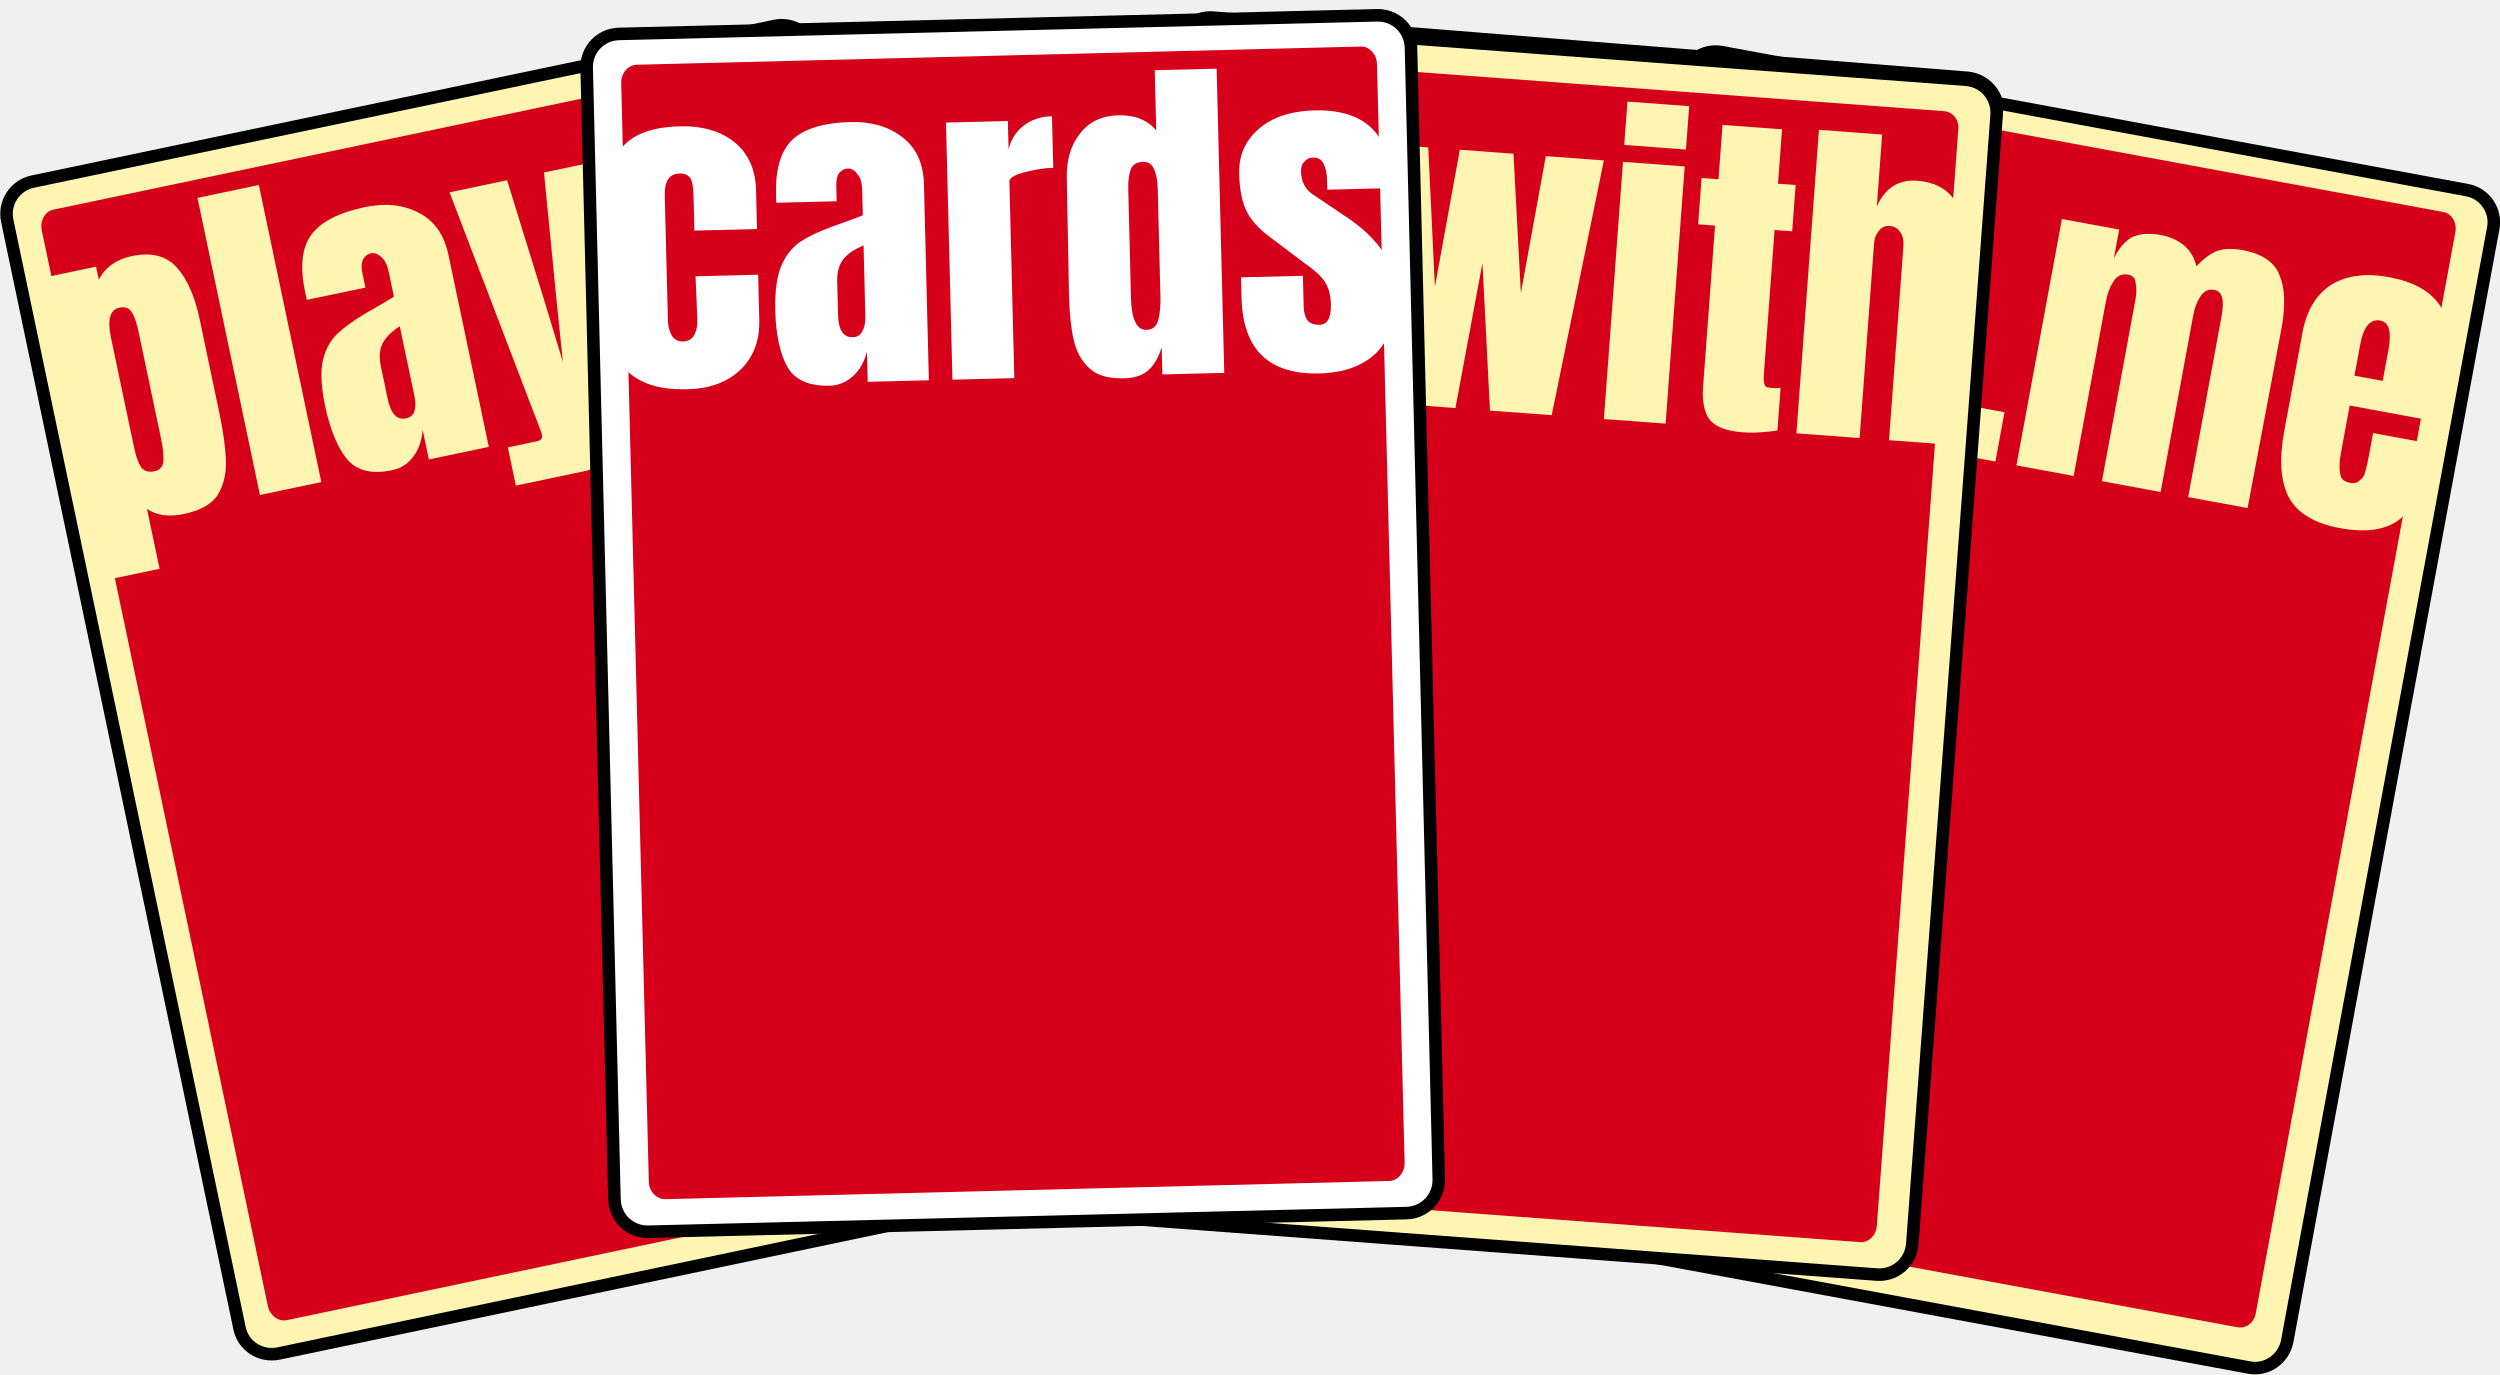
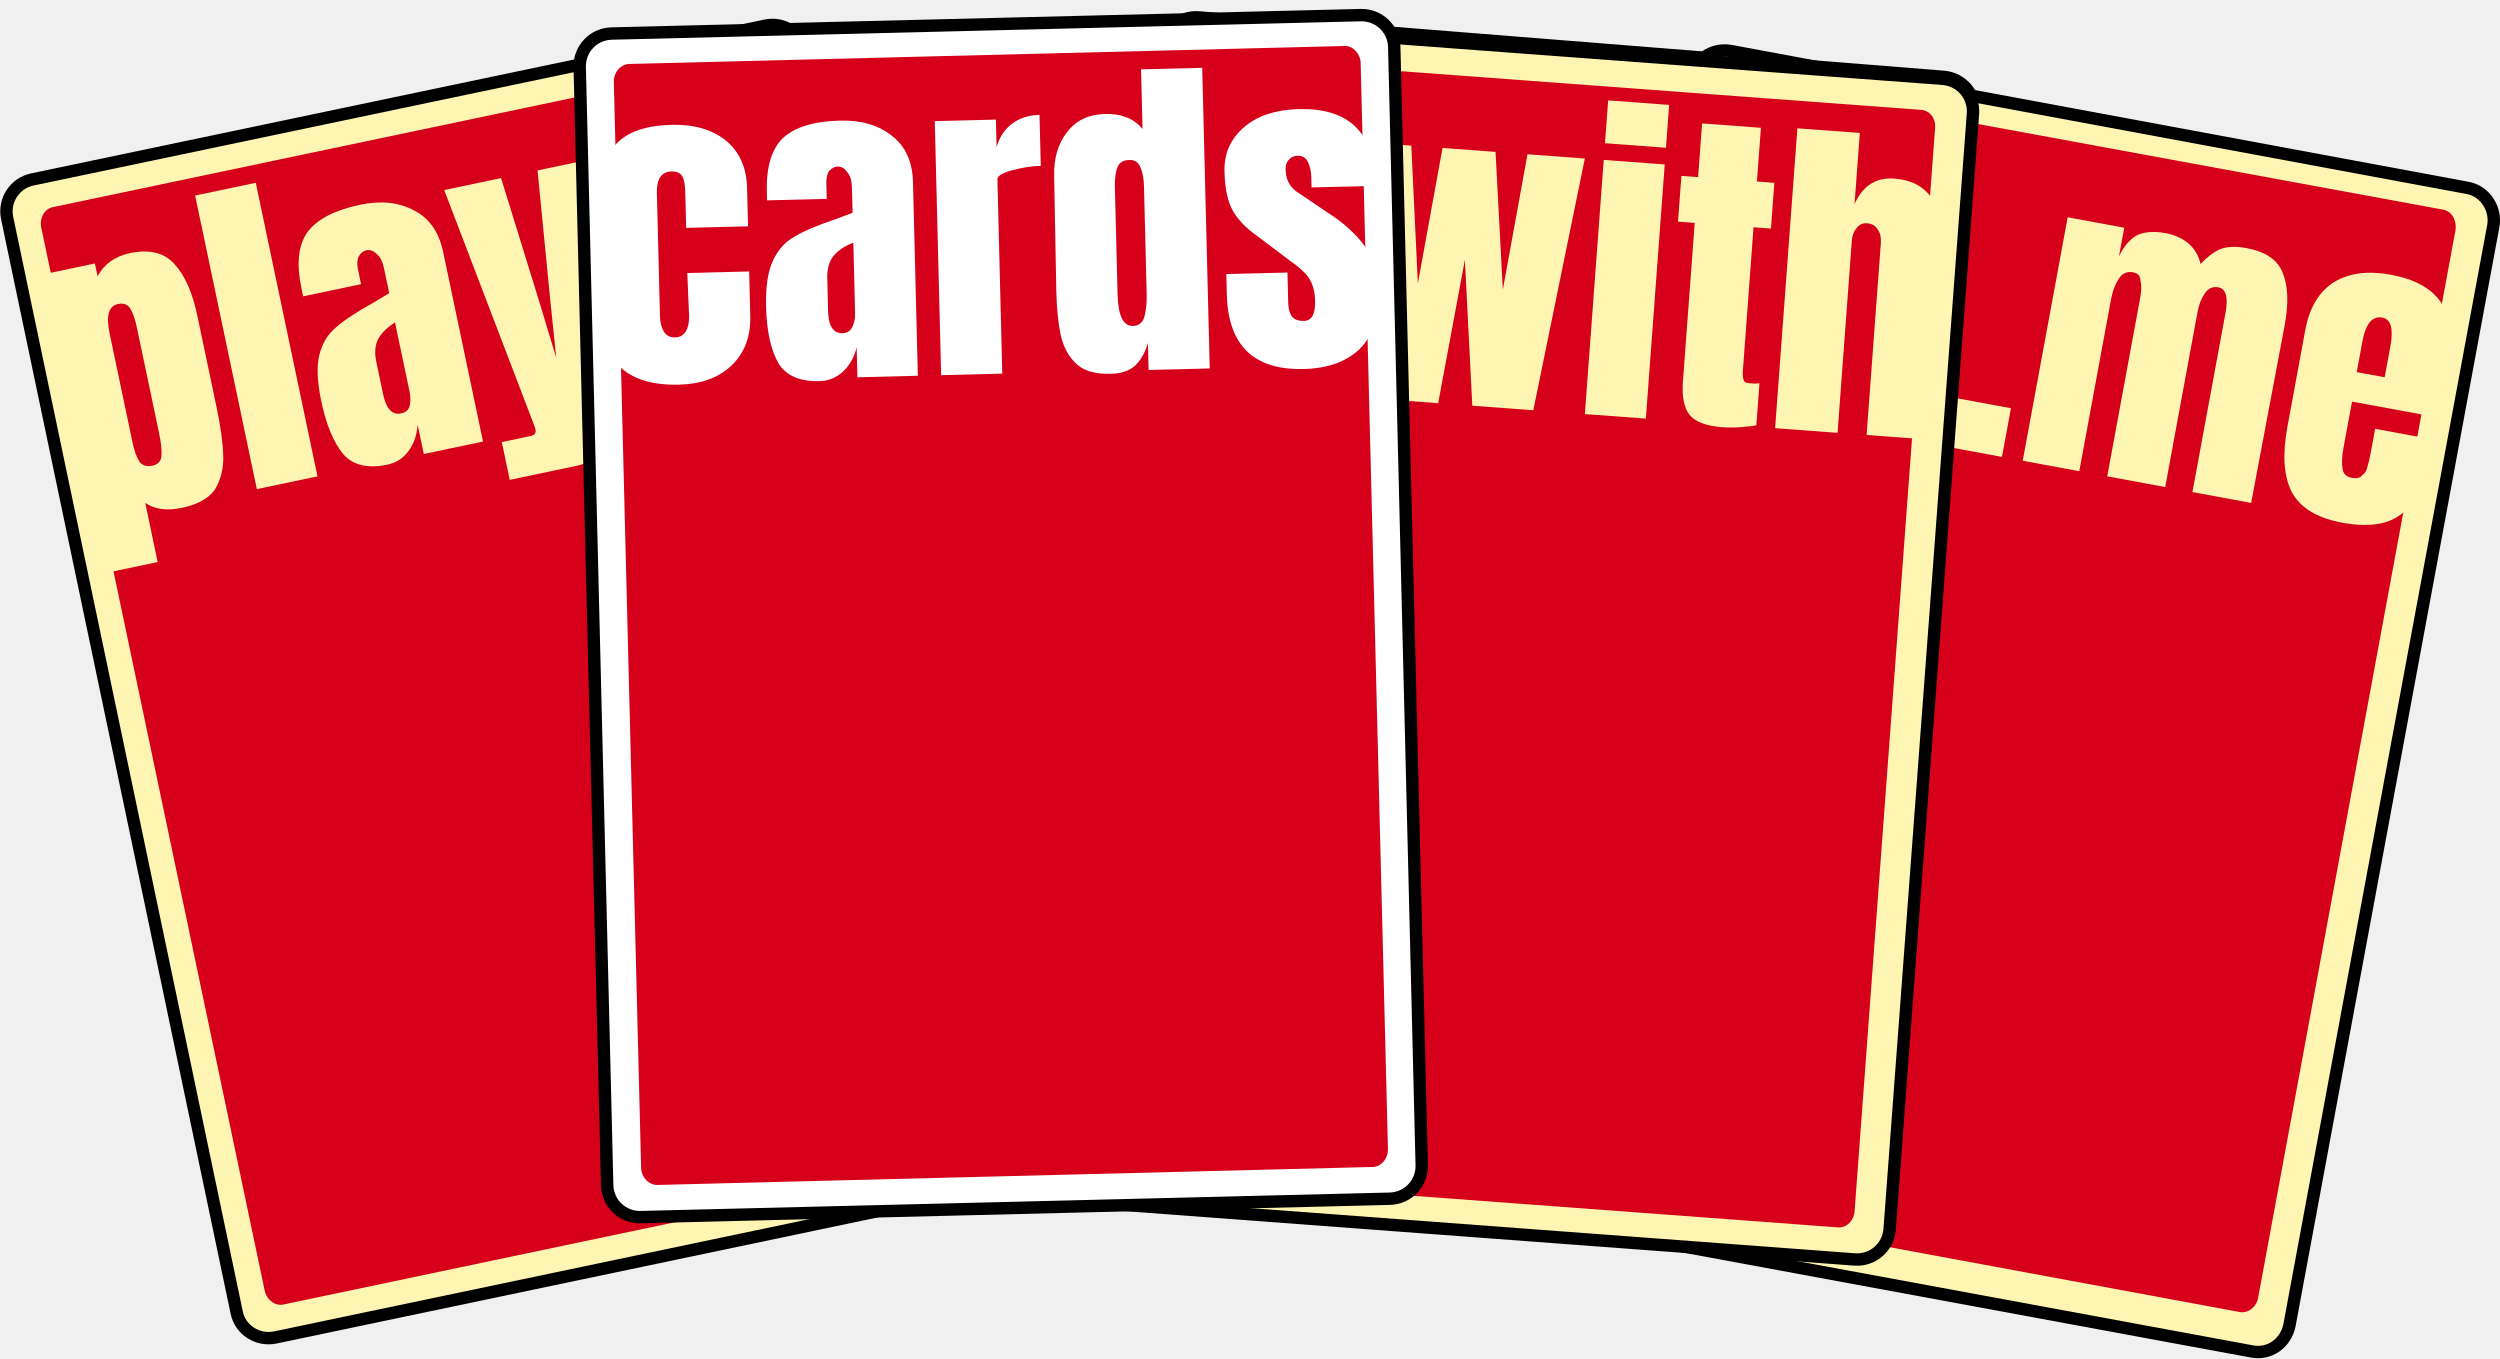
- <svg xmlns="http://www.w3.org/2000/svg" xmlns:ns1="http://www.openswatchbook.org/uri/2009/osb" xmlns:xlink="http://www.w3.org/1999/xlink" height="275" width="500" version="1.1" viewBox="-0.2 -236 500.186 275">
+ <svg xmlns="http://www.w3.org/2000/svg" xmlns:ns1="http://www.openswatchbook.org/uri/2009/osb" xmlns:xlink="http://www.w3.org/1999/xlink" height="275" width="506" version="1.1" viewBox="-0.2 -236 506.188 275">
  <defs>
    <linearGradient id="card_color-3" ns1:paint="solid">
      <stop stop-color="#d6001a" offset="0" />
    </linearGradient>
    <linearGradient id="accent-color-6" ns1:paint="solid">
      <stop stop-color="#fff5b3" offset="0" />
    </linearGradient>
    <g id="base">
      <path d="m0 0c0 3.78 3.09 6.87 6.87 6.87h152.85c3.76 0 6.86-3.09 6.86-6.87v-228.4c0-3.78-3.1-6.87-6.86-6.87h-152.85c-3.78 0-6.87 3.09-6.87 6.87z" stroke="#000" stroke-width="2.5" fill="#fff" />
    </g>
    <g y="0" x="0" />
    <g id="joker" transform="translate(-1094.1,-924.2)" />
-     <linearGradient id="linearGradient11707" y2="1817.8" xlink:href="#accent-color-6" gradientUnits="userSpaceOnUse" x2="1850.8" gradientTransform="translate(-20.036 -25.795)" y1="1817.8" x1="1737.3" />
-     <linearGradient id="linearGradient11709" y2="-1818" xlink:href="#card_color-3" gradientUnits="userSpaceOnUse" x2="-1741.6" gradientTransform="translate(20.024 25.804)" y1="-1818" x1="-1844.2" />
+     <linearGradient id="linearGradient11707" y2="1817.8" xlink:href="#accent-color-6" gradientUnits="userSpaceOnUse" x2="1850.8" gradientTransform="rotate(10.488 153.29 -66.229)" y1="1817.8" x1="1737.3" />
+     <linearGradient id="linearGradient11709" y2="-1818" xlink:href="#card_color-3" gradientUnits="userSpaceOnUse" x2="-1741.6" gradientTransform="rotate(190.46 -6.0753 -14.071)" y1="-1818" x1="-1844.2" />
    <linearGradient id="linearGradient11711" y2="1768.3" xlink:href="#accent-color-6" gradientUnits="userSpaceOnUse" x2="1846.2" gradientTransform="translate(-20.024 -25.804)" y1="1768.3" x1="1780.3" />
    <linearGradient id="linearGradient11713" y2="1997.6" xlink:href="#accent-color-6" gradientUnits="userSpaceOnUse" x2="1583.1" gradientTransform="translate(-17.125 -27.812)" y1="1997.6" x1="1469.5" />
    <linearGradient id="linearGradient11715" y2="-1998.3" xlink:href="#card_color-3" gradientUnits="userSpaceOnUse" x2="-1473.9" gradientTransform="translate(17.112 27.82)" y1="-1998.3" x1="-1576.4" />
    <linearGradient id="linearGradient11717" y2="1945.2" xlink:href="#accent-color-6" gradientUnits="userSpaceOnUse" x2="1578.3" gradientTransform="translate(-17.112 -27.82)" y1="1945.2" x1="1497.5" />
    <linearGradient id="linearGradient11719" y2="2319.9" xlink:href="#accent-color-6" gradientUnits="userSpaceOnUse" x2="832.3" gradientTransform="translate(-8.7305 -31.473)" y1="2319.9" x1="718.73" />
    <linearGradient id="linearGradient11721" y2="-2320.3" xlink:href="#card_color-3" gradientUnits="userSpaceOnUse" x2="-722.96" gradientTransform="translate(8.7156 31.477)" y1="-2320.3" x1="-825.52" />
    <linearGradient id="linearGradient11723" y2="2269.9" xlink:href="#accent-color-6" gradientUnits="userSpaceOnUse" x2="799.18" gradientTransform="translate(-8.7156 -31.477)" y1="2269.9" x1="720.53" />
    <linearGradient id="linearGradient11725" y2="-2134.3" xlink:href="#card_color-3" gradientUnits="userSpaceOnUse" x2="-1196.7" gradientTransform="translate(14.274 29.378)" y1="-2134.3" x1="-1299.3" />
  </defs>
  <flowRoot style="word-spacing:0px;letter-spacing:0px" xml:space="preserve" font-size="16px" transform="translate(0 -941.54)" line-height="1.25" font-family="'Just Another Hand'" fill="#000000">
    <flowRegion>
      <rect y="2370.4" width="210.86" x="1471.4" height="176.94" />
    </flowRegion>
    <flowPara />
  </flowRoot>
  <g transform="matrix(1.4743 0 0 1.4743 -1693.8 -3168)">
    <use xlink:href="#base" transform="matrix(-.66936 -.05341 .05341 -.66936 1592.3 2673.1)" height="100%" width="100%" y="972.55" x="335.15" />
-     <g>
-       <path d="m-1568.1-2038.5h98.3c1.2 0 2.2 1.1 2.2 2.4v149.2c0 1.3-1 2.4-2.2 2.4h-98.3c-1.1 0-2.1-1.1-2.1-2.4v-149.2c0-1.3 1-2.4 2.1-2.4z" fill-rule="evenodd" transform="rotate(184.56)" fill="#dd0006" />
-       <g aria-label="with" transform="rotate(4.5621)" stroke-width="2.886" fill="#fff">
-         <path d="m1498.1 1929.2-4.1-33.8h6.9l2.3 18.2 1.9-18.2h7.1l2.3 18.2 1.9-18.2h7.6l-4.3 33.8h-8.1l-2.4-19.2-2.1 19.2z" />
-         <path d="m1526.6 1893.2v-5.7h8.1v5.7zm0 36v-33.8h8.1v33.8z" />
-         <path d="m1544.8 1929.6q-3.2 0-4.4-1.3-1.2-1.4-1.2-4.3v-21.1h-2.2v-6.2h2.2v-7.1h7.9v7.1h2.3v6.2h-2.3v18.9q0 0.9 0.1 1.3 0.2 0.5 0.8 0.5 0.4 0 0.8-0.1 0.5 0 0.6 0v5.5q-0.7 0.2-2 0.4t-2.6 0.2z" />
-         <path d="m1551.9 1889.3h8.3v9.5q1.3-3.7 5-3.7 3.4 0 5.2 2.1 1.7 2.2 1.7 6v26h-8.1v-25.5q0-1.1-0.5-1.8t-1.5-0.7q-0.8 0-1.3 0.7t-0.5 1.7v25.6h-8.3z" />
-       </g>
-       <path style="paint-order:normal" d="m1722.6 1710.8h102.9c2.4 0 4.4 2 4.4 4.4v153.6c0 2.5-2 4.5-4.4 4.5h-102.9c-2.5 0-4.5-2-4.5-4.5v-153.6c0-2.4 2-4.4 4.5-4.4z" transform="rotate(10.488)" stroke="#000" stroke-width="1.701" fill="url(#linearGradient11707)" />
-       <path d="m-1822-1869.1h98.3c1.2 0 2.1 1 2.1 2.3v149.2c0 1.3-0.9 2.4-2.1 2.4h-98.3c-1.2 0-2.1-1.1-2.1-2.4v-149.2c0-1.3 0.9-2.3 2.1-2.3z" fill-rule="evenodd" transform="rotate(190.46)" fill="url(#linearGradient11709)" />
-       <g aria-label=".me" transform="rotate(10.461)" stroke-width="2.9" fill="url(#linearGradient11711)">
+     <path d="m-1568.1-2038.5h98.3c1.2 0 2.2 1.1 2.2 2.4v149.2c0 1.3-1 2.4-2.2 2.4h-98.3c-1.1 0-2.1-1.1-2.1-2.4v-149.2c0-1.3 1-2.4 2.1-2.4z" fill-rule="evenodd" transform="rotate(184.56)" fill="#dd0006" />
+     <g aria-label="with" transform="rotate(4.5621)" stroke-width="2.886" fill="#fff">
+       <path d="m1498.1 1929.2-4.1-33.8h6.9l2.3 18.2 1.9-18.2h7.1l2.3 18.2 1.9-18.2h7.6l-4.3 33.8h-8.1l-2.4-19.2-2.1 19.2z" />
+       <path d="m1526.6 1893.2v-5.7h8.1v5.7zm0 36v-33.8h8.1v33.8z" />
+       <path d="m1544.8 1929.6q-3.2 0-4.4-1.3-1.2-1.4-1.2-4.3v-21.1h-2.2v-6.2h2.2v-7.1h7.9v7.1h2.3v6.2h-2.3v18.9q0 0.9 0.1 1.3 0.2 0.5 0.8 0.5 0.4 0 0.8-0.1 0.5 0 0.6 0v5.5q-0.7 0.2-2 0.4t-2.6 0.2z" />
+       <path d="m1551.9 1889.3h8.3v9.5q1.3-3.7 5-3.7 3.4 0 5.2 2.1 1.7 2.2 1.7 6v26h-8.1v-25.5q0-1.1-0.5-1.8t-1.5-0.7q-0.8 0-1.3 0.7t-0.5 1.7v25.6h-8.3z" />
+     </g>
+     <g transform="translate(-1.5218)">
+       <path style="paint-order:normal" d="m1387.9 1995.7 101.2 18.8c2.4 0.4 4 2.8 3.6 5.2l-28 151c-0.5 2.5-2.8 4.1-5.2 3.6l-101.2-18.7c-2.5-0.5-4.1-2.8-3.6-5.2l28-151.1c0.4-2.4 2.7-4 5.2-3.6z" stroke="#000" stroke-width="1.701" fill="url(#linearGradient11707)" />
+       <path d="m1457.9 2168.9-96.7-17.9c-1.2-0.2-1.9-1.4-1.7-2.7l27.1-146.7c0.3-1.3 1.4-2.1 2.5-1.9l96.7 17.8c1.2 0.2 1.9 1.5 1.7 2.8l-27.1 146.6c-0.2 1.3-1.4 2.2-2.5 2z" fill-rule="evenodd" fill="url(#linearGradient11709)" />
+       <g aria-label=".me" transform="rotate(10.461 2.1808 31.039)" stroke-width="2.9" fill="url(#linearGradient11711)">
        <path d="m1760.3 1759.5v-6.8h8.1v6.8z" />
        <path d="m1771.3 1725.5h7.9v4q0.6-2.2 1.9-3.3 1.4-1 3.8-1 2 0 3.5 0.9 1.4 0.9 2 2.4 1.1-1.7 2.3-2.5 1.3-0.8 3.5-0.8 4 0 5.5 2.4 1.6 2.4 1.6 7.1l-0.1 24.8h-8.2v-25q0-3.3-1.6-3.3-1.2 0-1.7 1.2-0.5 1.1-0.5 2.7v24.4h-8.1v-25q0-1.4-0.4-2.3-0.2-0.9-1.2-0.9-1.3 0-1.8 1.3-0.5 1.2-0.5 2.9v24h-7.9z" />
        <path d="m1816 1759.9q-5.3 0-7.6-2.9-2.2-2.9-2.2-8.6v-13.6q0-4.7 2.7-7.2 2.7-2.4 7.5-2.4 9.8 0 9.8 9.6v2.4q0 3.7-0.1 6.1h-11.8v6.5q0 1.8 0.4 2.8 0.3 1 1.5 1 1 0 1.3-0.6 0.5-0.5 0.5-1.2 0.1-0.8 0.1-2.1v-3.3h8.1v1.9q0 6-2.3 8.8t-7.9 2.8zm2.1-20.7v-4.3q0-3.7-1.8-3.7-2.1 0-2.1 3.7v4.3z" />
      </g>
+     </g>
+     <g>
      <path style="paint-order:normal" d="m1457.7 1888.5h102.9c2.5 0 4.5 2 4.5 4.5v153.6c0 2.5-2 4.5-4.5 4.5h-102.9c-2.5 0-4.5-2-4.5-4.5v-153.6c0-2.5 2-4.5 4.5-4.5z" transform="rotate(4.2729)" stroke="#000" stroke-width="1.701" fill="url(#linearGradient11713)" />
      <path d="m-1557.2-2047.5h98.3c1.2 0 2.1 1.1 2.1 2.4v149.2c0 1.3-0.9 2.3-2.1 2.3h-98.3c-1.2 0-2.1-1-2.1-2.3v-149.2c0-1.3 0.9-2.4 2.1-2.4z" fill-rule="evenodd" transform="rotate(184.25)" fill="url(#linearGradient11715)" />
      <g aria-label="with" transform="rotate(4.2457)" stroke-width="2.987" fill="url(#linearGradient11717)">
        <path d="m1484.6 1938.8-4.2-35h7.2l2.3 18.8 2-18.8h7.3l2.4 18.8 2-18.8h7.9l-4.5 35h-8.4l-2.5-19.9-2.2 19.9z" />
        <path d="m1514.1 1901.5v-5.9h8.4v5.9zm0 37.3v-35h8.4v35z" />
        <path d="m1533 1939.2q-3.3 0-4.6-1.4-1.2-1.4-1.2-4.4v-21.9h-2.3v-6.3h2.3v-7.4h8.1v7.4h2.4v6.3h-2.4v19.7q0 0.9 0.2 1.3 0.1 0.4 0.7 0.4 0.5 0 0.9 0 0.5-0.1 0.6-0.1v5.8q-0.7 0.2-2.1 0.4-1.3 0.2-2.6 0.2z" />
        <path d="m1540.3 1897.5h8.6v9.8q1.4-3.9 5.2-3.9 3.5 0 5.3 2.3 1.8 2.2 1.8 6.2v26.9h-8.3v-26.4q0-1.2-0.6-1.9-0.5-0.7-1.5-0.7-0.9 0-1.4 0.8-0.5 0.7-0.5 1.7v26.5h-8.6z" />
      </g>
      <path style="paint-order:normal" d="m715.34 2207.2h102.89c2.49 0 4.49 2 4.49 4.5v153.6c0 2.4-2 4.4-4.49 4.4h-102.89c-2.49 0-4.49-2-4.49-4.4v-153.6c0-2.5 2-4.5 4.49-4.5z" transform="rotate(-11.846)" stroke="#000" stroke-width="1.701" fill="url(#linearGradient11719)" />
      <path d="m-814.68-2365.8h98.31c1.18 0 2.13 1.1 2.13 2.4v149.2c0 1.3-0.95 2.4-2.13 2.4h-98.31c-1.18 0-2.13-1.1-2.13-2.4v-149.2c0-1.3 0.95-2.4 2.13-2.4z" fill-rule="evenodd" transform="rotate(168.13)" fill="url(#linearGradient11721)" />
      <g aria-label="play" transform="rotate(-11.873)" stroke-width="2.987" fill="url(#linearGradient11723)">
        <path d="m711.81 2220.6h8.51v1.8q1.82-2.2 5.02-2.2 4.06 0 5.64 2.7 1.63 2.7 1.63 7.6v12.9q0 4.1-0.48 6.7t-2.1 4.3q-1.63 1.5-4.93 1.5-3.15 0-4.78-1.7v8.3h-8.51zm10.52 28.8q1.15 0 1.48-1 0.34-1.1 0.34-3.1v-14.8q0-1.9-0.34-2.8-0.33-1-1.53-1-1.96 0-1.96 3.7v15.3q0 1.8 0.39 2.8 0.43 0.9 1.62 0.9z" />
        <path d="m735.71 2255.5v-41.2h8.51v41.2z" />
        <path d="m753.93 2255.9q-4.07 0-5.59-2.6-1.49-2.8-1.49-7.8 0-4.1 1.06-6.3 1.09-2.2 3.01-3.2 1.91-1.1 5.83-2.3l2.29-0.8v-3.5q0-1.4-0.57-2.1-0.53-0.8-1.29-0.8-0.67 0-1.2 0.6-0.47 0.6-0.47 1.7v2.1h-8.13v-1.2q0-5.1 2.39-7.3 2.44-2.2 7.89-2.2 4.35 0 7.07 2.3 2.72 2.2 2.72 6.4v26.6h-8.31v-4.1q-0.62 2.1-2.01 3.3-1.34 1.2-3.2 1.2zm3.3-6.5q0.95 0 1.33-0.7 0.43-0.8 0.43-2v-9.7q-1.86 0.7-2.77 1.8-0.86 1.1-0.86 3v4.5q0 3.1 1.87 3.1z" />
        <path d="m769.96 2256.1h4.02q0.86 0 0.86-0.7 0-0.4-0.05-0.6l-5.45-34.2h7.98l1.58 17 0.76 8.7 0.91-8.7 1.87-17h8.03l-6.5 36.8q-0.34 2-1.39 3-1 1-3.2 1h-9.42z" />
      </g>
      <path style="paint-order:normal" d="m1183.4 2023h102.9c2.5 0 4.5 2 4.5 4.5v153.6c0 2.5-2 4.5-4.5 4.5h-102.9c-2.5 0-4.5-2-4.5-4.5v-153.6c0-2.5 2-4.5 4.5-4.5z" transform="rotate(-1.408)" stroke="#000" stroke-width="1.701" fill="#fff" />
      <path d="m-1282.9-2181.9h98.3c1.2 0 2.2 1.1 2.2 2.4v149.2c0 1.3-1 2.4-2.2 2.4h-98.3c-1.1 0-2.1-1.1-2.1-2.4v-149.2c0-1.3 1-2.4 2.1-2.4z" fill-rule="evenodd" transform="rotate(178.56)" fill="url(#linearGradient11725)" />
      <g aria-label="cards" transform="rotate(-1.4352)" stroke-width="2.987" fill="#fff">
        <path d="m1190.5 2072q-5.7 0-8.3-2.9-2.5-2.9-2.5-8.9v-10.8q0-4.6 1-7.4 1-2.9 3.3-4.3t6.4-1.4q4.5 0 7.3 2.3 2.8 2.4 2.8 6.6v5.3h-8.5v-4.9q0-1.4-0.3-2.1-0.4-0.8-1.5-0.8-2.1 0-2.1 2.9v17q0 1.2 0.5 2.1 0.5 0.8 1.5 0.8t1.5-0.8 0.5-2.1l-0.1-5.9h8.5v6.1q0 4.3-2.8 6.8-2.7 2.4-7.2 2.4z" />
        <path d="m1209.8 2072q-4.1 0-5.6-2.6-1.5-2.8-1.5-7.8 0-4.1 1.1-6.3t3-3.2q1.9-1.1 5.8-2.3l2.3-0.8v-3.5q0-1.4-0.6-2.1-0.5-0.8-1.3-0.8-0.6 0-1.2 0.6-0.4 0.6-0.4 1.7v2.1h-8.2v-1.2q0-5.1 2.4-7.3 2.5-2.2 7.9-2.2 4.4 0 7.1 2.3 2.7 2.2 2.7 6.4v26.6h-8.3v-4.1q-0.6 2.1-2 3.3t-3.2 1.2zm3.3-6.5q0.9 0 1.3-0.7 0.5-0.8 0.5-2v-9.7q-1.9 0.7-2.8 1.8t-0.9 3v4.5q0 3.1 1.9 3.1z" />
        <path d="m1226.5 2036.7h8.4v3.8q0.6-2 2.1-3.1 1.6-1.2 3.9-1.2v7q-1.8 0-3.9 0.5t-2.1 1.2v26.7h-8.4z" />
        <path d="m1249.8 2072q-3.1 0-4.6-1.4-1.6-1.5-2.1-3.9t-0.5-6.2l0.1-15.8q0-3.7 1.9-6 1.9-2.4 5.3-2.4t5.1 2.2v-8.2h8.4v41.3h-8.4v-3.7q-0.7 2.1-1.9 3.1t-3.3 1zm3.2-6.5q1.2 0 1.6-1.2 0.4-1.3 0.4-3.3v-14.6q0-1.6-0.4-2.6-0.4-1.1-1.5-1.1-1.3 0-1.7 1t-0.4 2.7v14.7q0 4.4 2 4.4z" />
        <path d="m1276.3 2072q-10.3 0-10.3-10.5v-2.8h8.4v4.2q0 1.2 0.5 1.9 0.5 0.6 1.6 0.6 1.6 0 1.6-2.7 0-2-0.8-3.2-0.7-1.1-2.5-2.4l-4.4-3.5q-2.3-1.7-3.3-3.6t-1-5.4q0-2.6 1.4-4.5t3.8-2.9q2.3-0.9 5.2-0.9 10.2 0 10.2 10.1v0.7h-8.7v-1.4q0-1.2-0.4-2.1t-1.4-0.9q-0.8 0-1.3 0.6-0.4 0.4-0.4 1.3 0 1.9 1.4 3l5.2 3.7q2.8 2.1 4.3 4.5 1.4 2.4 1.4 6.1 0 4.9-2.7 7.5-2.8 2.6-7.8 2.6z" />
      </g>
    </g>
+     <rect opacity="0" style="paint-order:normal" height="321.64" width="496.03" y="1933.8" x="1081.6" stroke-width="6.786" />
  </g>
</svg>
